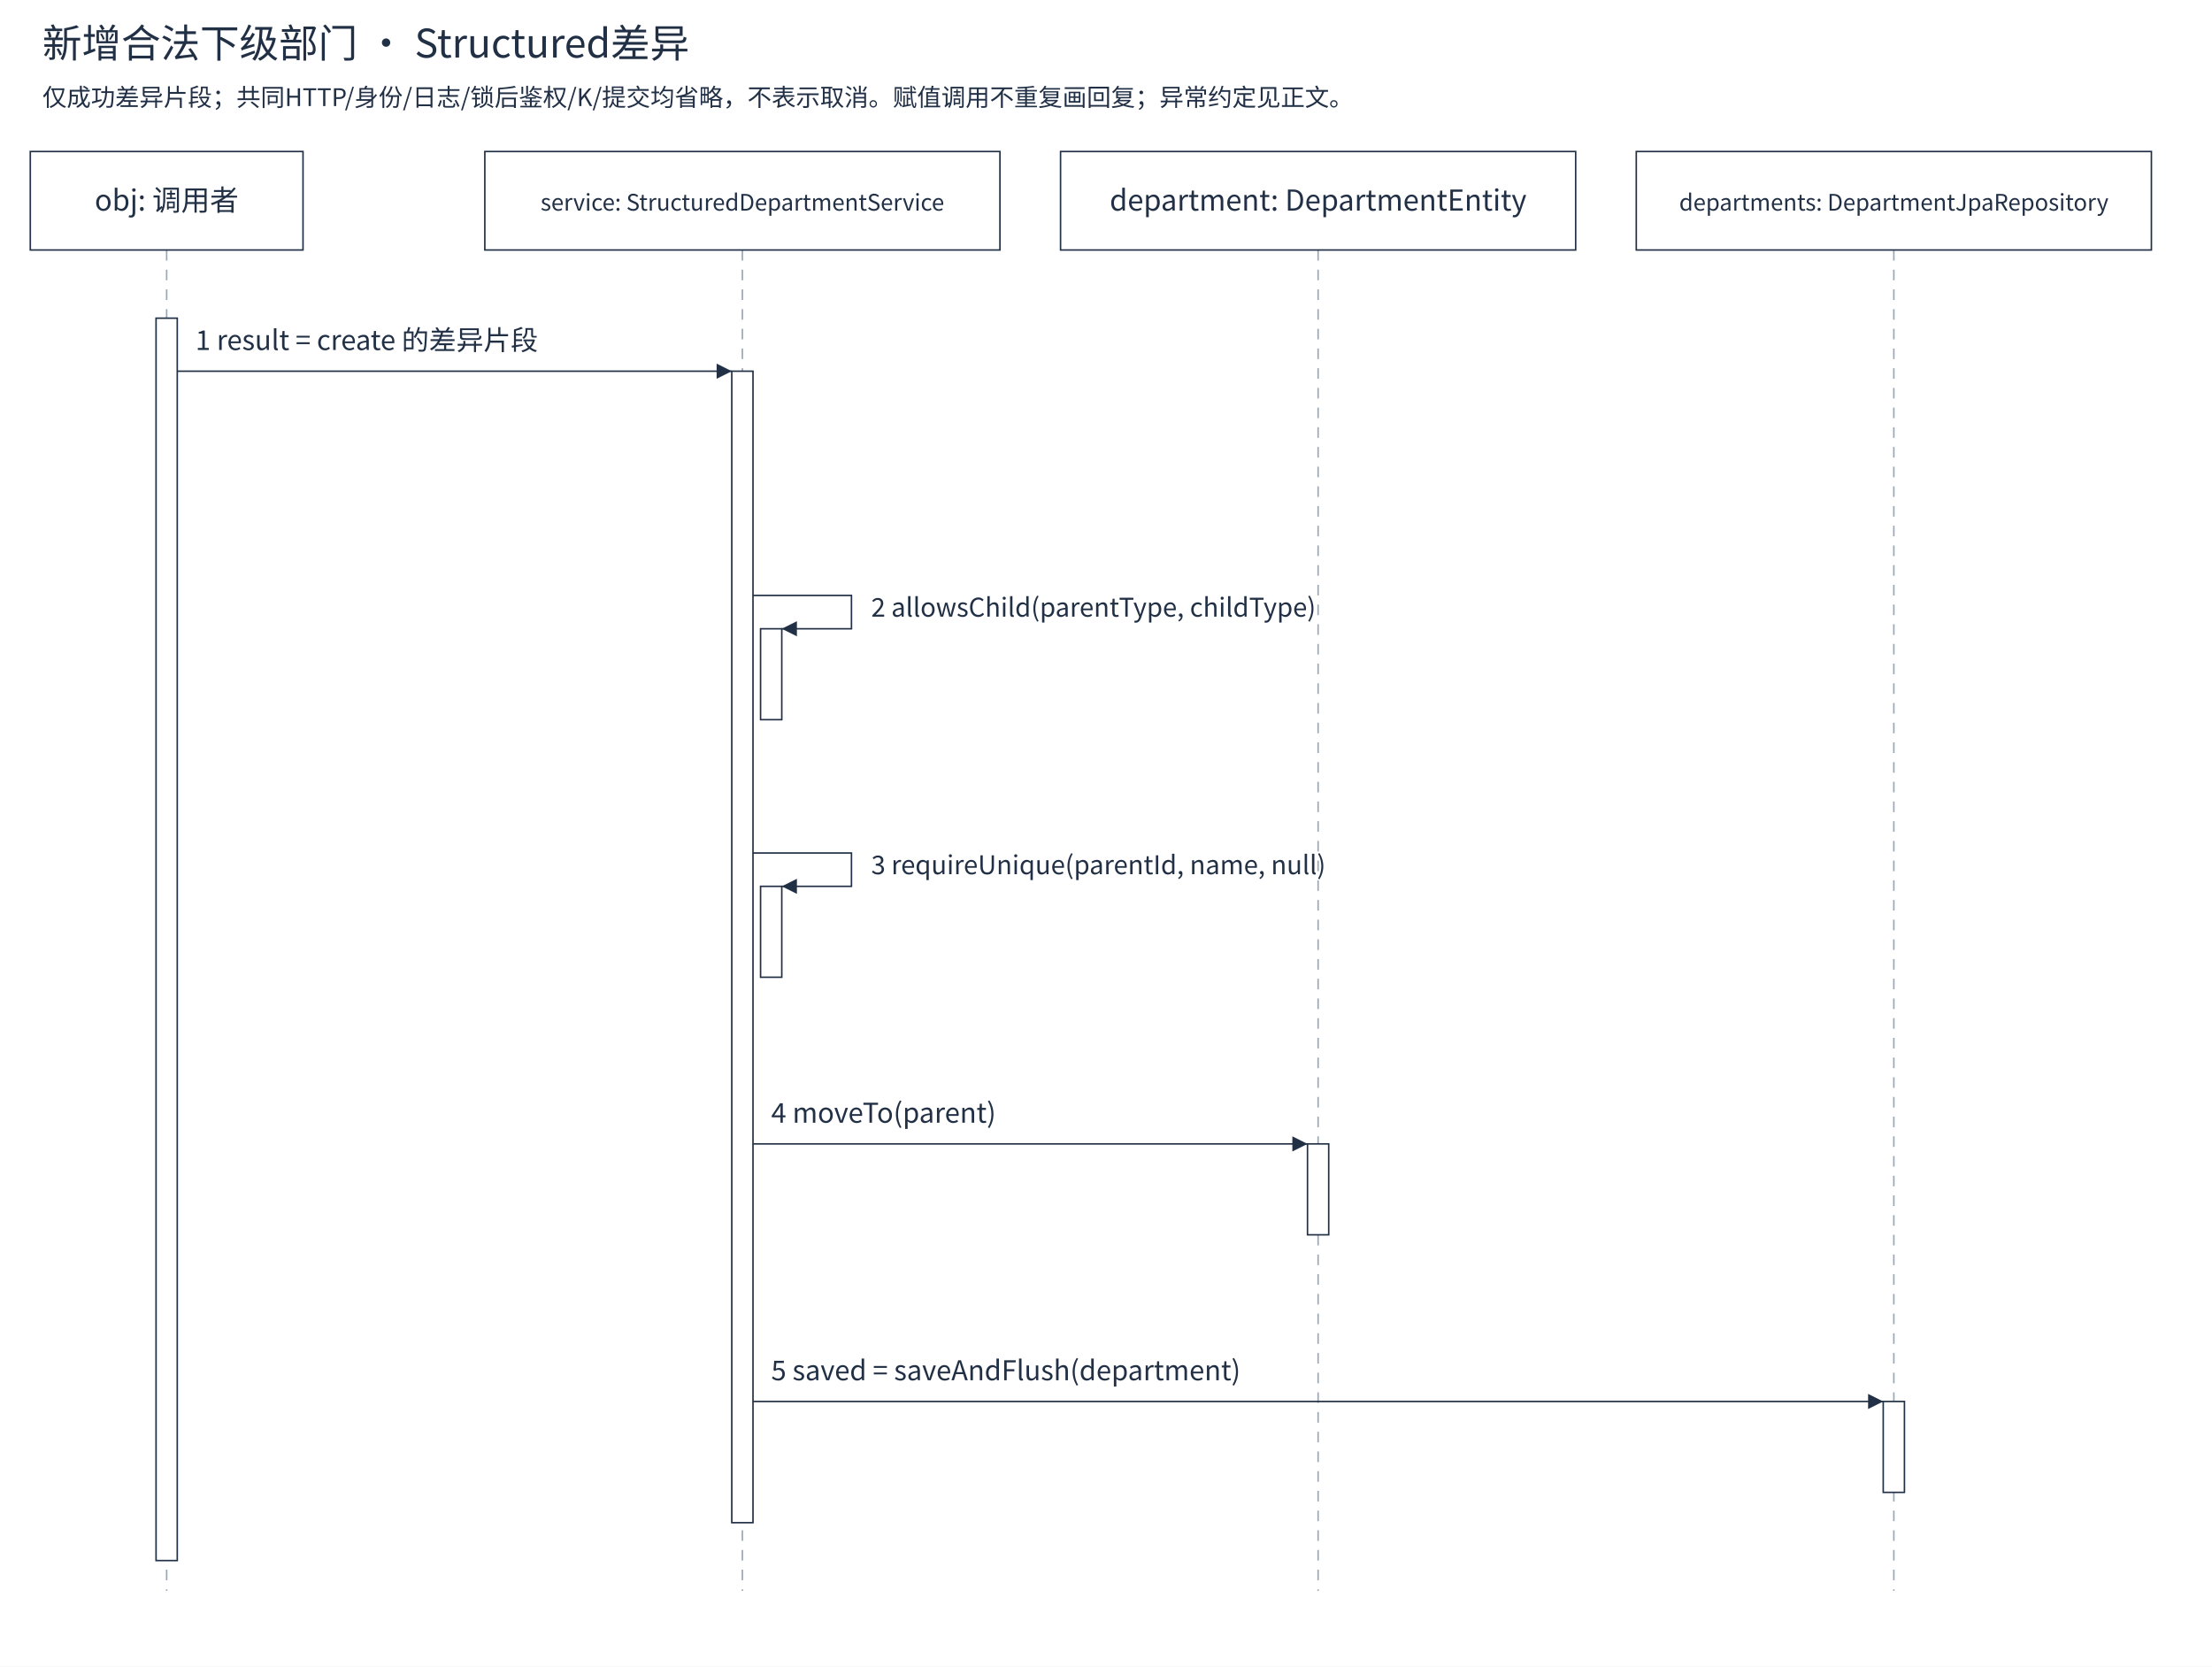
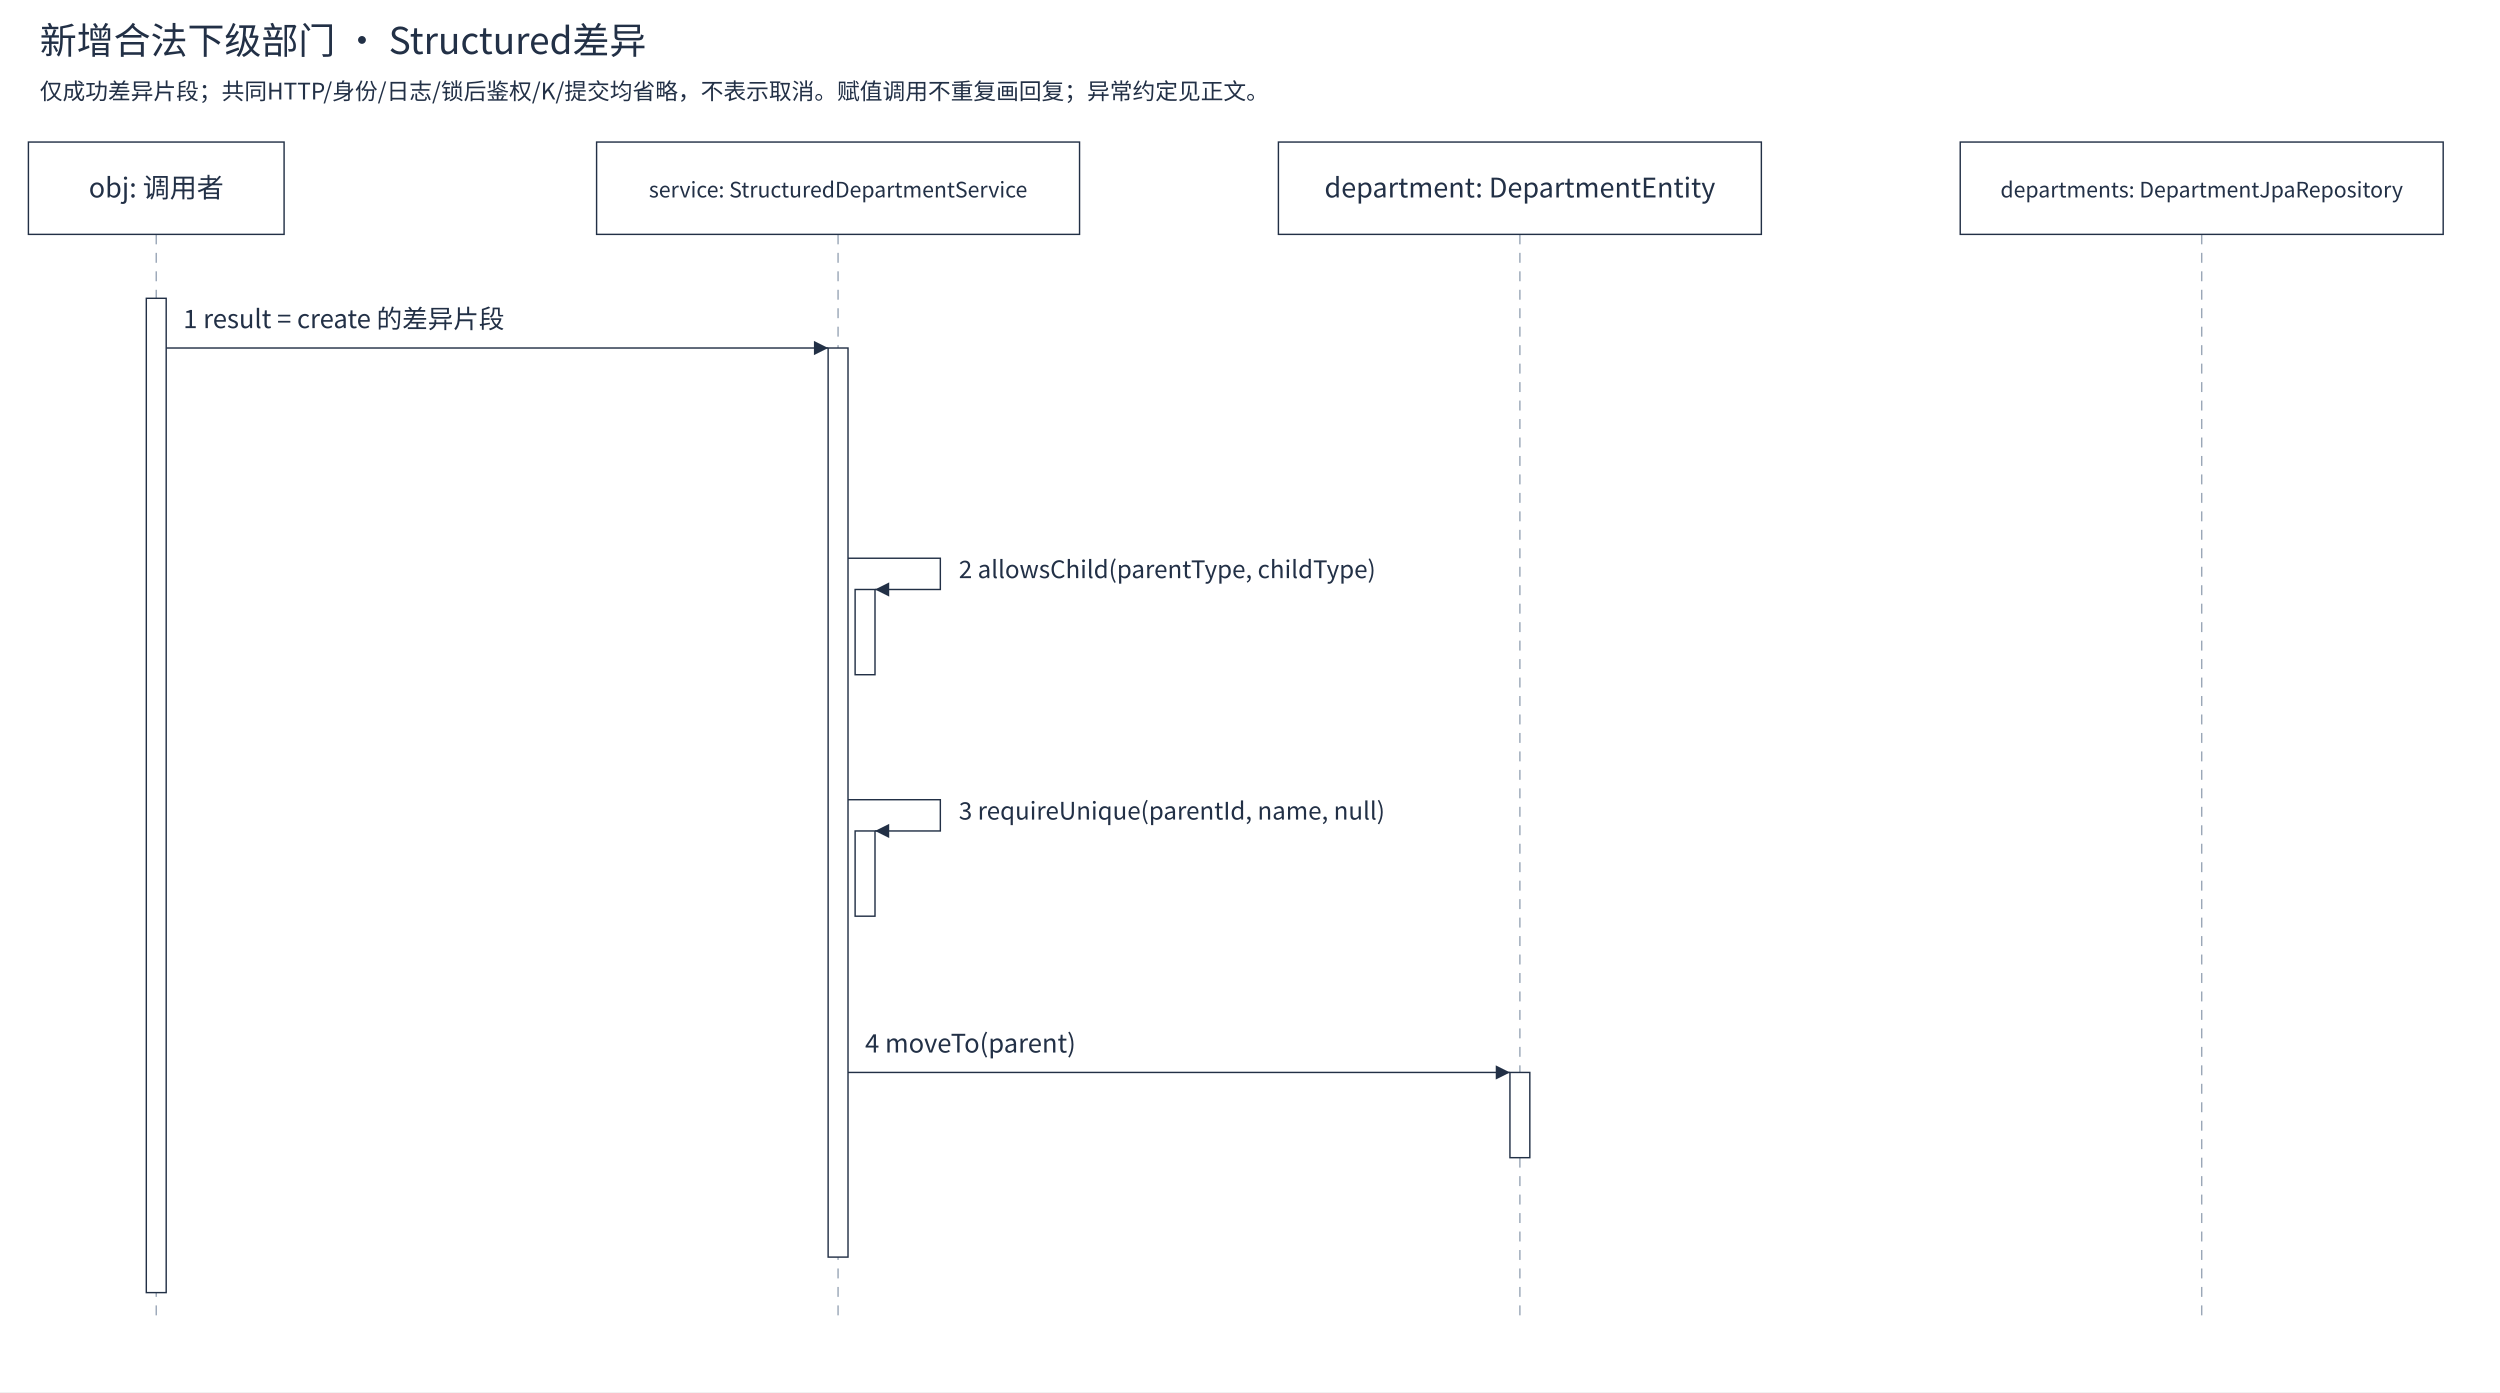
- <svg xmlns="http://www.w3.org/2000/svg" width="1460" height="1100" viewBox="0 0 1460 1100">
+ <svg xmlns="http://www.w3.org/2000/svg" width="1760" height="980" viewBox="0 0 1760 980">
  <defs>
    <marker id="open" markerWidth="12" markerHeight="12" refX="11" refY="6" orient="auto">
      <path d="M1,1 L11,6 L1,11" fill="none" stroke="#223046" stroke-width="1.5" />
    </marker>
    <marker id="triangle" markerWidth="14" markerHeight="14" refX="13" refY="7" orient="auto">
      <path d="M1,1 L13,7 L1,13 Z" fill="white" stroke="#245a93" stroke-width="1.4" />
    </marker>
    <marker id="filled" markerWidth="12" markerHeight="12" refX="11" refY="6" orient="auto">
      <path d="M1,1 L11,6 L1,11 Z" fill="#223046" />
    </marker>
  </defs>
  <rect width="100%" height="100%" fill="white" />
  <g font-family="Microsoft YaHei,Noto Sans CJK SC,Arial,sans-serif">
    <text x="28" y="38" font-size="26" text-anchor="start" fill="#223046">新增合法下级部门 · Structured差异</text>
    <text x="28" y="70" font-size="16" text-anchor="start" fill="#223046">仅成功差异片段；共同HTTP/身份/日志/锁后鉴权/K/提交均省略，不表示取消。赋值调用不重复画回复；异常约定见正文。</text>
-     <path d="M110,165V1050" stroke="#9aa7b7" stroke-dasharray="7 6" />
+     <path d="M110,165V930" stroke="#9aa7b7" stroke-dasharray="7 6" />
    <rect x="20" y="100" width="180" height="65" fill="white" stroke="#223046" />
    <text x="110" y="139" font-size="19" text-anchor="middle" fill="#223046">obj: 调用者</text>
-     <path d="M490,165V1050" stroke="#9aa7b7" stroke-dasharray="7 6" />
-     <rect x="320" y="100" width="340" height="65" fill="white" stroke="#223046" />
-     <text x="490" y="139" font-size="14.972" text-anchor="middle" fill="#223046">service: StructuredDepartmentService</text>
-     <path d="M870,165V1050" stroke="#9aa7b7" stroke-dasharray="7 6" />
-     <rect x="700" y="100" width="340" height="65" fill="white" stroke="#223046" />
-     <text x="870" y="139" font-size="19" text-anchor="middle" fill="#223046">department: DepartmentEntity</text>
-     <path d="M1250,165V1050" stroke="#9aa7b7" stroke-dasharray="7 6" />
-     <rect x="1080" y="100" width="340" height="65" fill="white" stroke="#223046" />
-     <text x="1250" y="139" font-size="14.972" text-anchor="middle" fill="#223046">departments: DepartmentJpaRepository</text>
-     <rect x="103" y="210" width="14" height="820" fill="white" stroke="#223046" />
-     <rect x="483" y="245" width="14" height="760" fill="white" stroke="#223046" />
-     <rect x="502" y="415" width="14" height="60" fill="white" stroke="#223046" />
-     <rect x="502" y="585" width="14" height="60" fill="white" stroke="#223046" />
-     <rect x="863" y="755" width="14" height="60" fill="white" stroke="#223046" />
-     <rect x="1243" y="925" width="14" height="60" fill="white" stroke="#223046" />
-     <path d="M117,245H483" stroke="#223046" marker-end="url(#filled)" />
+     <path d="M590,165V930" stroke="#9aa7b7" stroke-dasharray="7 6" />
+     <rect x="420" y="100" width="340" height="65" fill="white" stroke="#223046" />
+     <text x="590" y="139" font-size="14.972" text-anchor="middle" fill="#223046">service: StructuredDepartmentService</text>
+     <path d="M1070,165V930" stroke="#9aa7b7" stroke-dasharray="7 6" />
+     <rect x="900" y="100" width="340" height="65" fill="white" stroke="#223046" />
+     <text x="1070" y="139" font-size="19" text-anchor="middle" fill="#223046">department: DepartmentEntity</text>
+     <path d="M1550,165V930" stroke="#9aa7b7" stroke-dasharray="7 6" />
+     <rect x="1380" y="100" width="340" height="65" fill="white" stroke="#223046" />
+     <text x="1550" y="139" font-size="14.972" text-anchor="middle" fill="#223046">departments: DepartmentJpaRepository</text>
+     <rect x="103" y="210" width="14" height="700" fill="white" stroke="#223046" />
+     <rect x="583" y="245" width="14" height="640" fill="white" stroke="#223046" />
+     <rect x="602" y="415" width="14" height="60" fill="white" stroke="#223046" />
+     <rect x="602" y="585" width="14" height="60" fill="white" stroke="#223046" />
+     <rect x="1063" y="755" width="14" height="60" fill="white" stroke="#223046" />
+     <path d="M117,245H583" stroke="#223046" marker-end="url(#filled)" />
    <text x="129" y="231" font-size="18" text-anchor="start" fill="#223046">1 result = create 的差异片段</text>
-     <path d="M497,393h65V415H516" fill="none" stroke="#223046" marker-end="url(#filled)" />
-     <text x="575" y="407" font-size="17" text-anchor="start" fill="#223046">2 allowsChild(parentType, childType)</text>
-     <path d="M497,563h65V585H516" fill="none" stroke="#223046" marker-end="url(#filled)" />
-     <text x="575" y="577" font-size="17" text-anchor="start" fill="#223046">3 requireUnique(parentId, name, null)</text>
-     <path d="M497,755H863" stroke="#223046" marker-end="url(#filled)" />
-     <text x="509" y="741" font-size="18" text-anchor="start" fill="#223046">4 moveTo(parent)</text>
-     <path d="M497,925H1243" stroke="#223046" marker-end="url(#filled)" />
-     <text x="509" y="911" font-size="18" text-anchor="start" fill="#223046">5 saved = saveAndFlush(department)</text>
+     <path d="M597,393h65V415H616" fill="none" stroke="#223046" marker-end="url(#filled)" />
+     <text x="675" y="407" font-size="17" text-anchor="start" fill="#223046">2 allowsChild(parentType, childType)</text>
+     <path d="M597,563h65V585H616" fill="none" stroke="#223046" marker-end="url(#filled)" />
+     <text x="675" y="577" font-size="17" text-anchor="start" fill="#223046">3 requireUnique(parentId, name, null)</text>
+     <path d="M597,755H1063" stroke="#223046" marker-end="url(#filled)" />
+     <text x="609" y="741" font-size="18" text-anchor="start" fill="#223046">4 moveTo(parent)</text>
  </g>
</svg>
